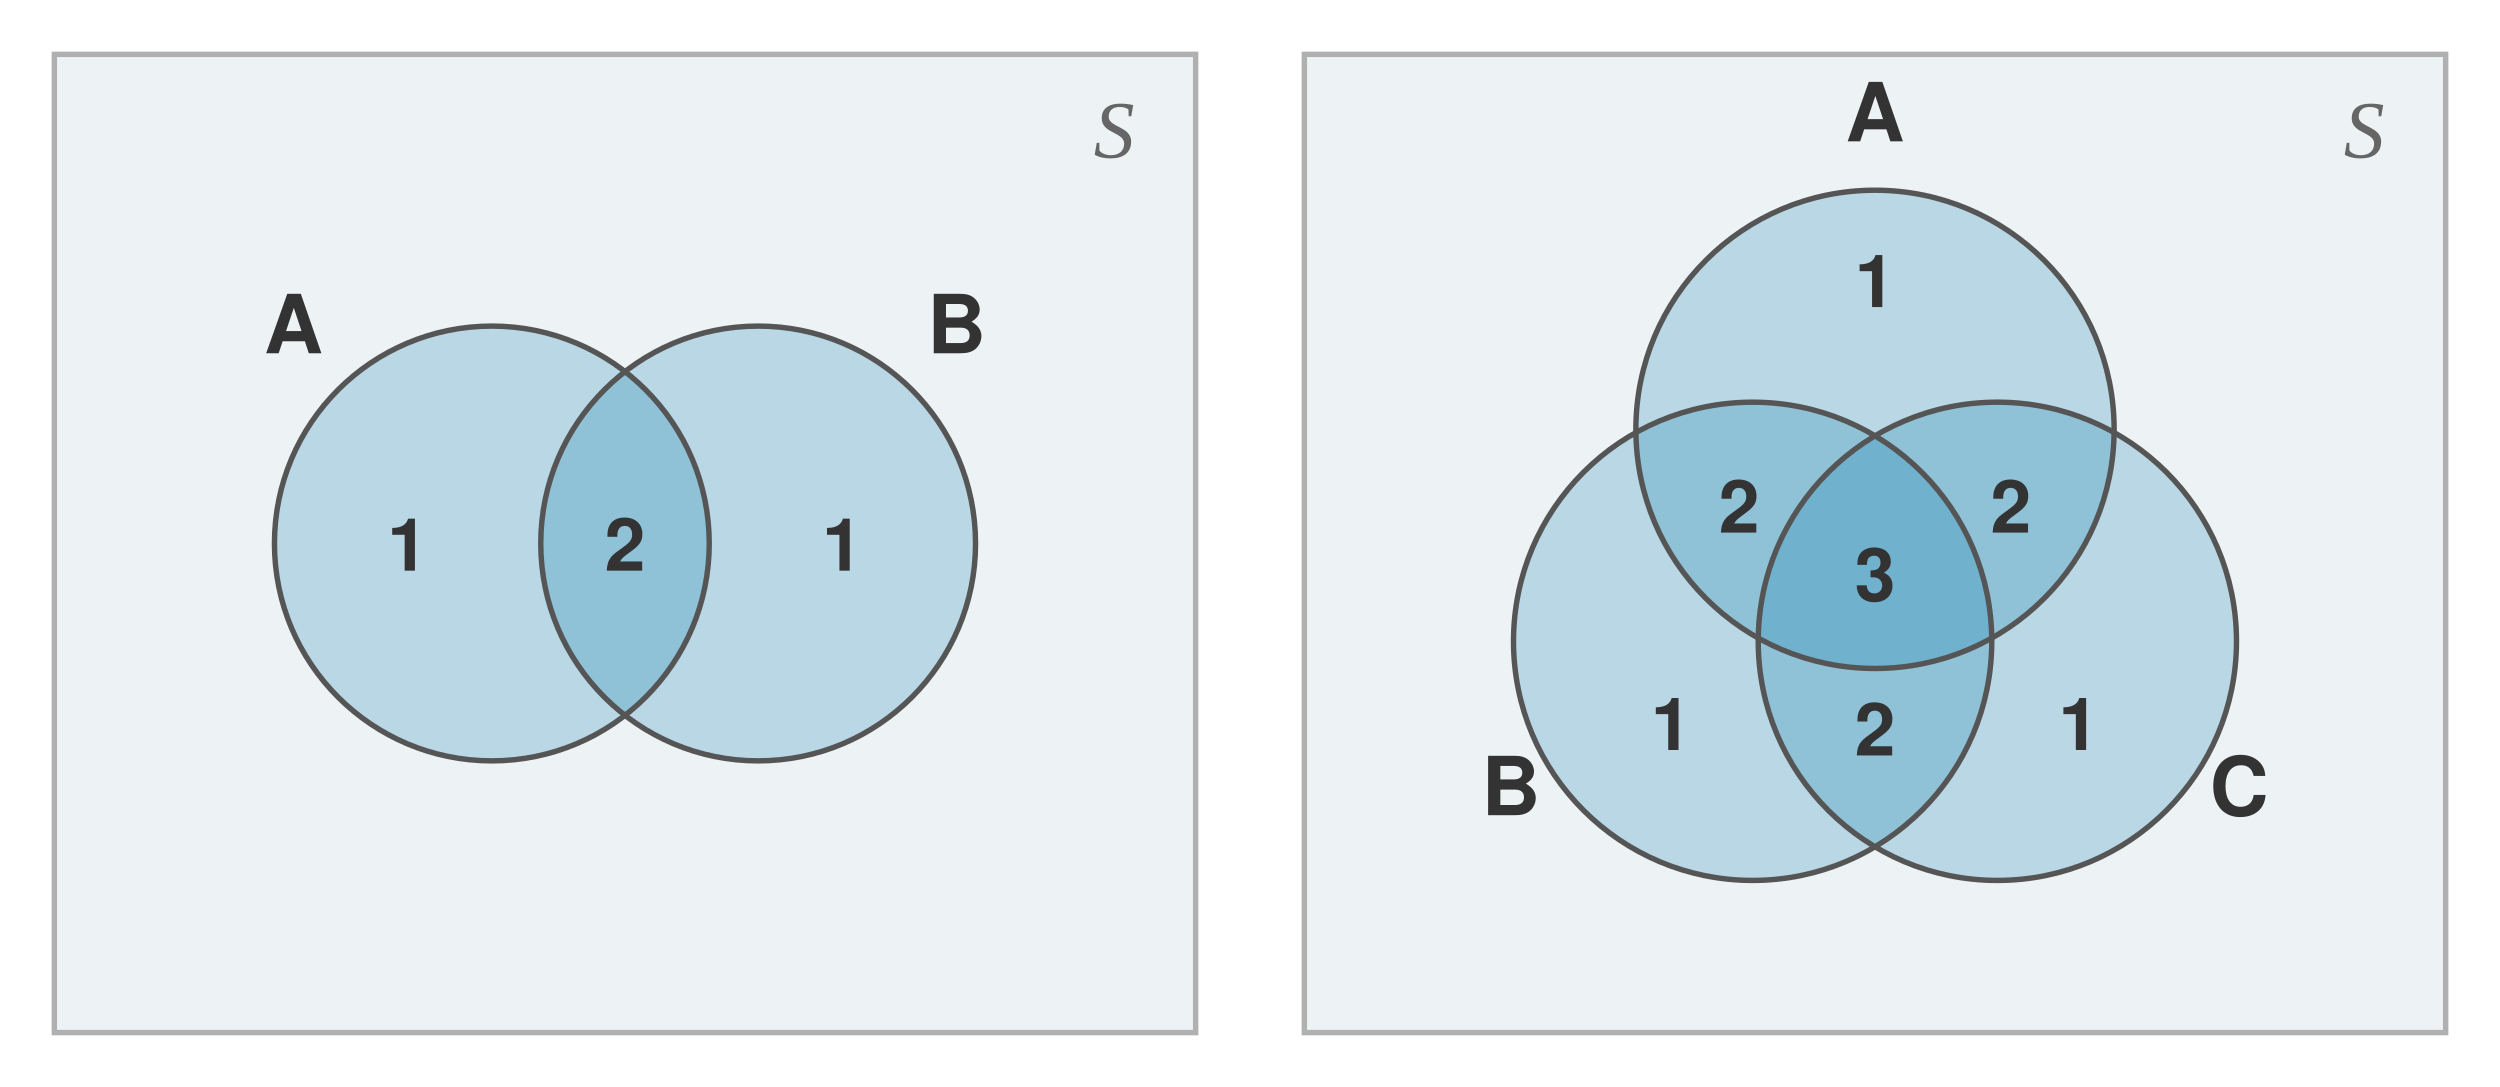
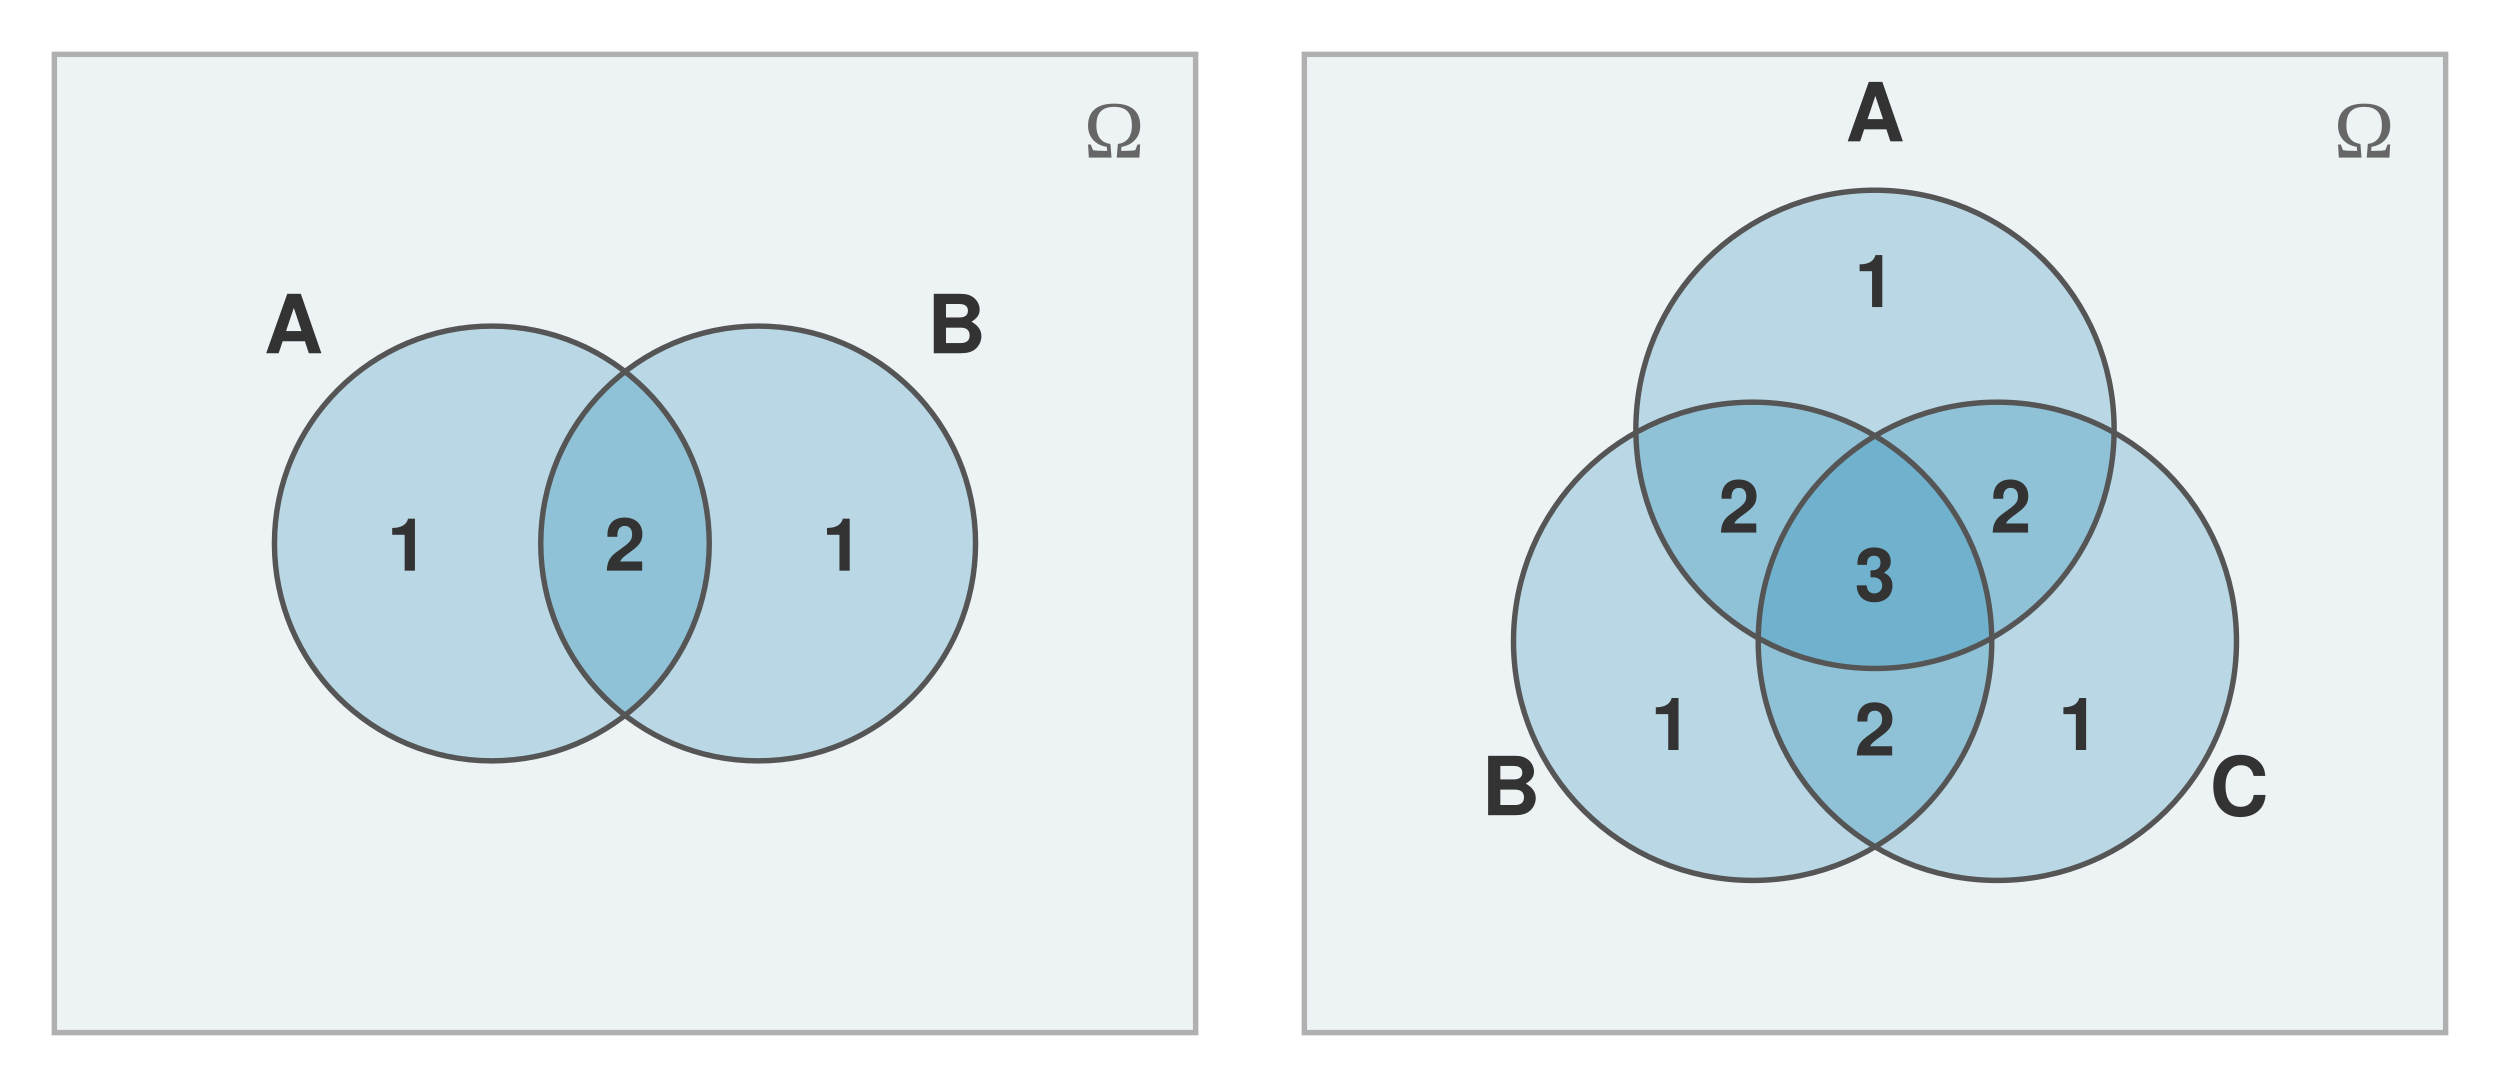
<svg xmlns="http://www.w3.org/2000/svg" viewBox="0 0 920 400" width="920" height="400" role="img" aria-labelledby="ie-title ie-desc">
  <rect x="20" y="20" width="420" height="360" fill="#EDF2F5" stroke="#B0B0B0" stroke-width="2" />
  <g fill="#0479A8" fill-opacity="0.22">
    <circle cx="181" cy="200" r="80" />
    <circle cx="279" cy="200" r="80" />
  </g>
  <g fill="none" stroke="#555555" stroke-width="2">
    <circle cx="181" cy="200" r="80" />
    <circle cx="279" cy="200" r="80" />
  </g>
  <rect x="480" y="20" width="420" height="360" fill="#EDF2F5" stroke="#B0B0B0" stroke-width="2" />
  <g fill="#0479A8" fill-opacity="0.22">
    <circle cx="690" cy="158" r="88" />
    <circle cx="644.97" cy="236" r="88" />
    <circle cx="735.03" cy="236" r="88" />
  </g>
  <g fill="none" stroke="#555555" stroke-width="2">
    <circle cx="690" cy="158" r="88" />
    <circle cx="644.97" cy="236" r="88" />
    <circle cx="735.03" cy="236" r="88" />
  </g>
  <g font-family="'Red Hat Text', Helvetica, Arial, sans-serif" font-weight="700" font-size="27" fill="#333333" text-anchor="middle">
    <text x="150" y="210">1</text>
    <text x="230" y="210">2</text>
    <text x="310" y="210">1</text>
    <text x="690" y="113">1</text>
    <text x="615" y="276">1</text>
    <text x="765" y="276">1</text>
    <text x="640" y="196">2</text>
    <text x="740" y="196">2</text>
    <text x="690" y="278">2</text>
    <text x="690" y="221">3</text>
  </g>
  <g font-family="'Red Hat Text', Helvetica, Arial, sans-serif" font-weight="700" font-size="30" fill="#333333" text-anchor="middle">
    <text x="108" y="130">A</text>
    <text x="352" y="130">B</text>
    <text x="690" y="52">A</text>
    <text x="556" y="300">B</text>
    <text x="824" y="300">C</text>
  </g>
-   <g font-family="Georgia, 'Times New Roman', serif" font-style="italic" font-size="30" fill="#666666" text-anchor="middle">
-     <text x="410" y="58">S</text>
-     <text x="870" y="58">S</text>
+   <g font-family="Georgia, 'Times New Roman', serif" font-size="30" fill="#666666" text-anchor="middle">
+     <text x="410" y="58">Ω</text>
+     <text x="870" y="58">Ω</text>
  </g>
</svg>
